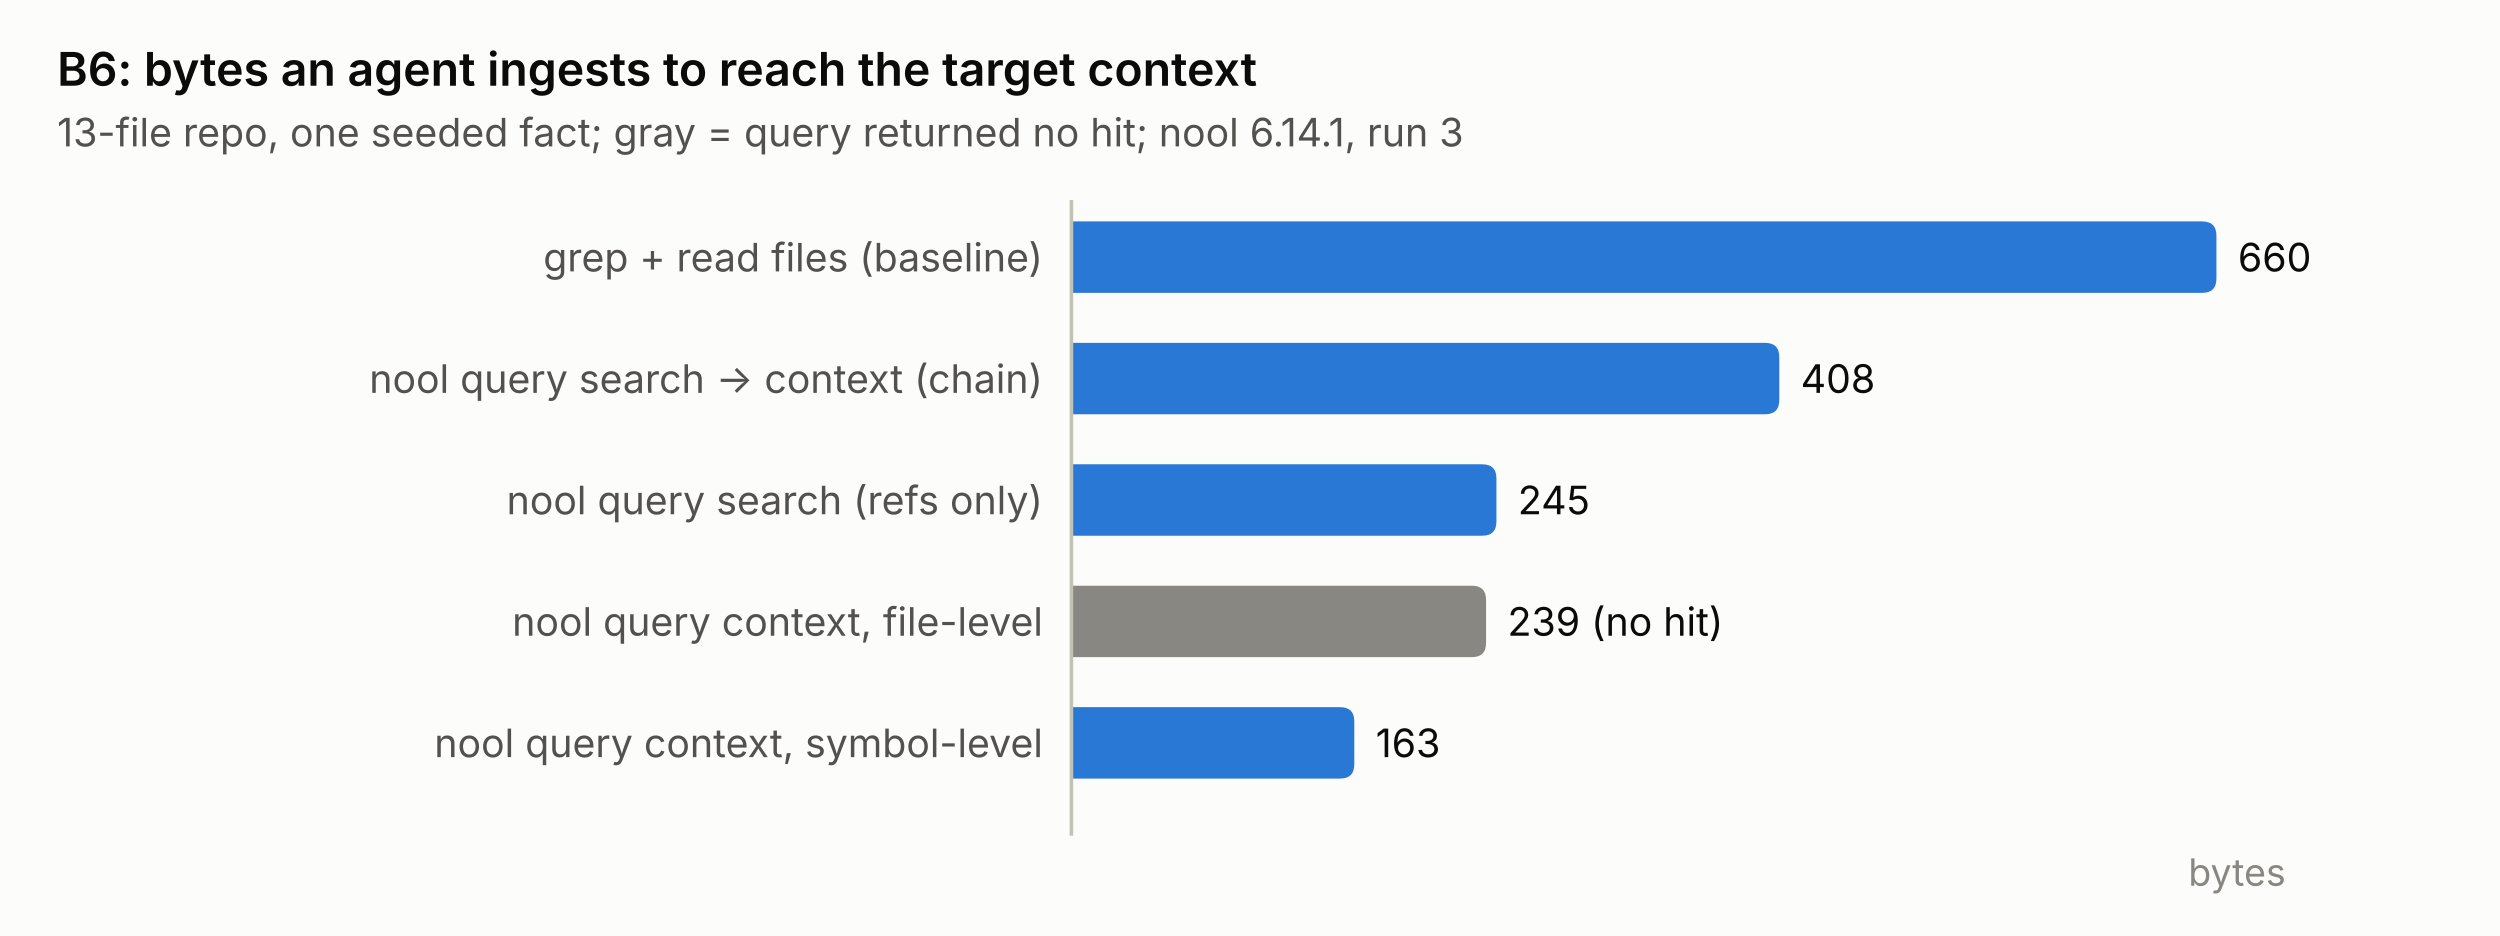
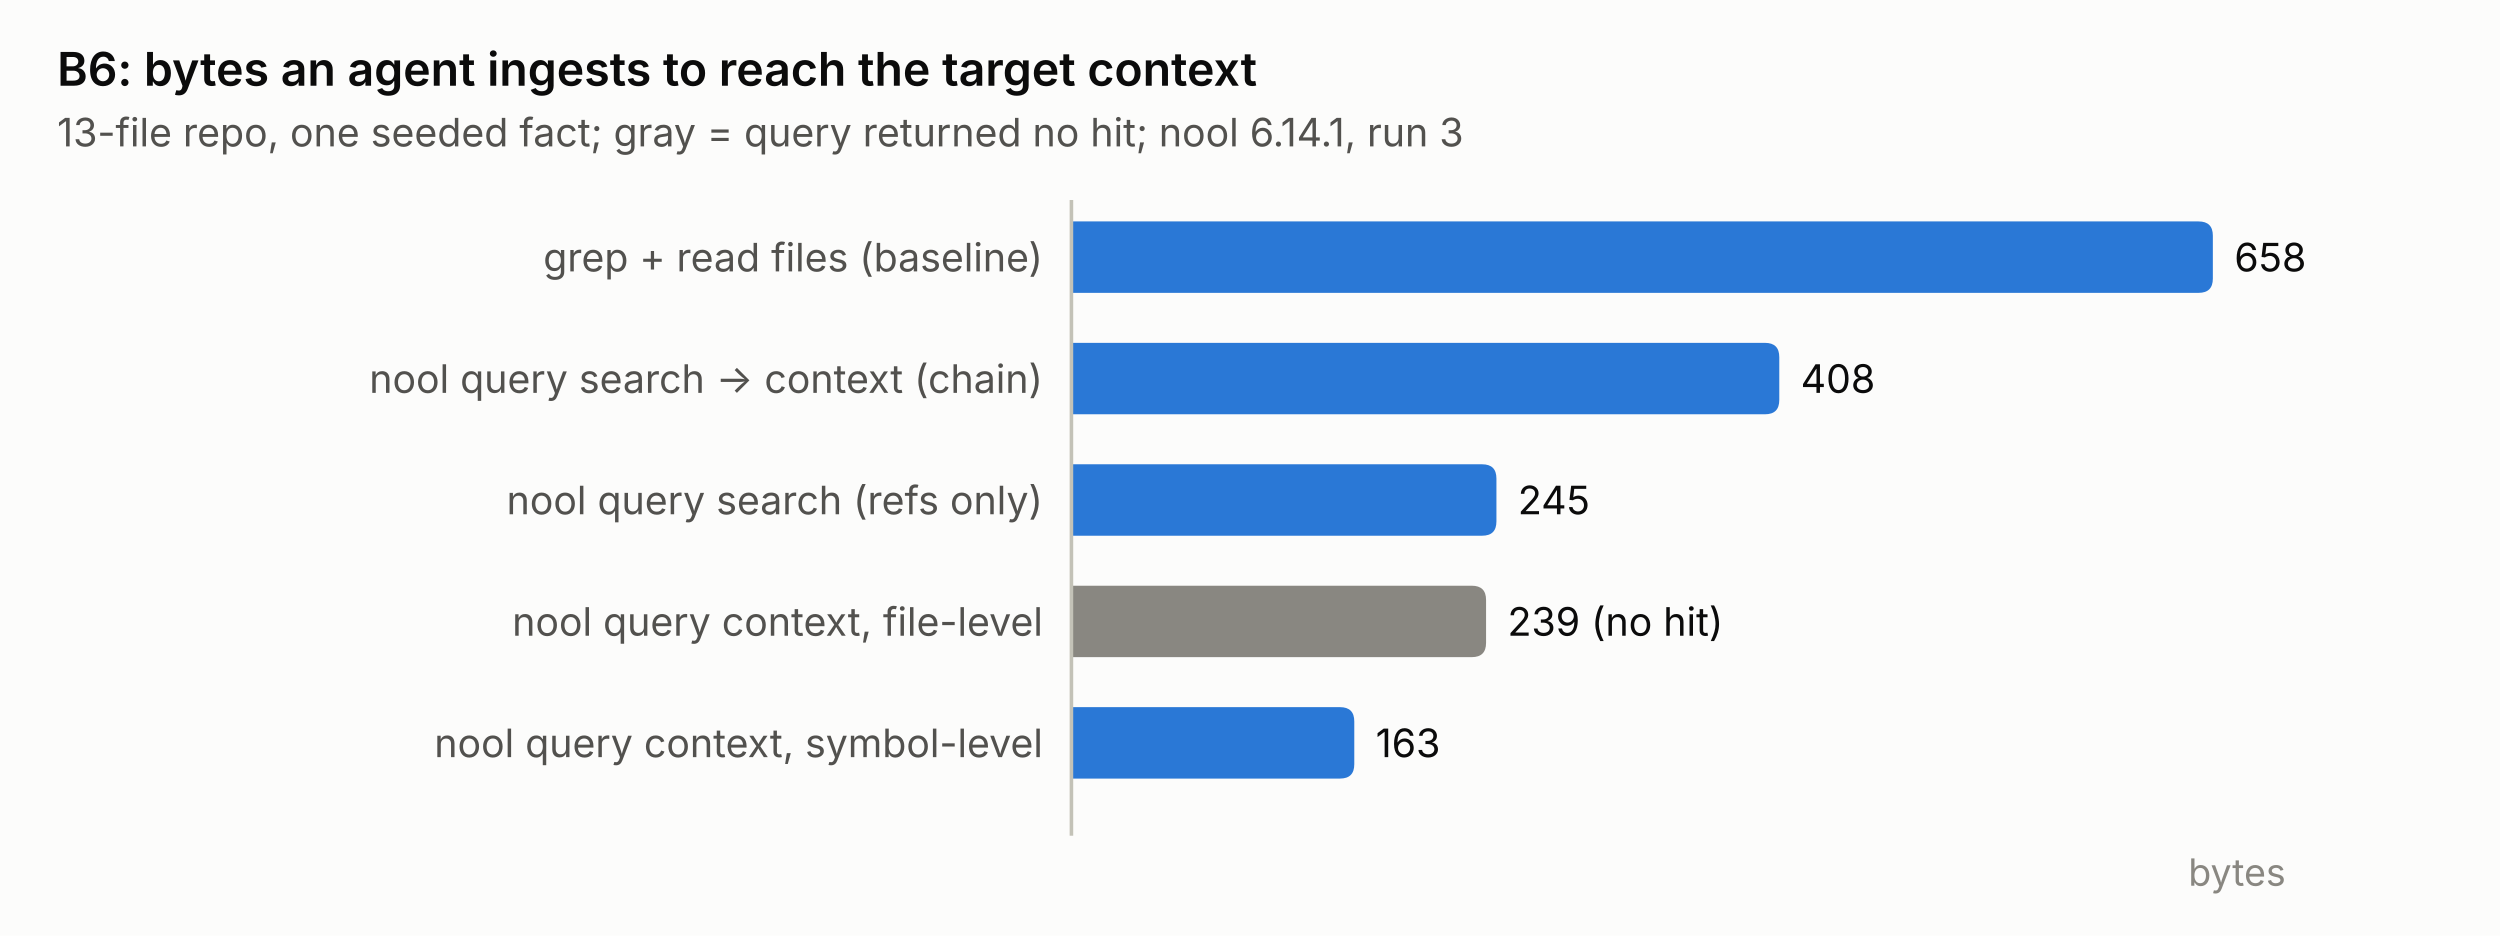
<svg xmlns="http://www.w3.org/2000/svg" width="700" height="262" viewBox="0 0 700 262" font-family="system-ui, -apple-system, 'Segoe UI', sans-serif">
  <rect width="700" height="262" fill="#fcfcfb" />
  <text x="16.0" y="24.0" font-size="13" fill="#0b0b0b" text-anchor="start" font-weight="600">B6: bytes an agent ingests to reach the target context</text>
  <text x="16.0" y="41.0" font-size="11" fill="#52514e" text-anchor="start" font-weight="normal">13-file repo, one seeded fact; gray = query returned no hit; nool 6.14.1, run 3</text>
  <text x="292.0" y="76.0" font-size="11" fill="#52514e" text-anchor="end" font-weight="normal">grep + read files (baseline)</text>
-   <path d="M 300.0 62.0 L 616.6 62.0 Q 620.6 62.0 620.6 66.0 L 620.6 78.0 Q 620.6 82.0 616.6 82.0 L 300.0 82.0 Z" fill="#2a78d6" />
-   <text x="626.6" y="76.0" font-size="11" fill="#0b0b0b" text-anchor="start" font-weight="normal">660</text>
+   <path d="M 300.0 62.0 L 615.6 62.0 Q 619.6 62.0 619.6 66.0 L 619.6 78.0 Q 619.6 82.0 615.6 82.0 L 300.0 82.0 Z" fill="#2a78d6" />
+   <text x="625.6" y="76.0" font-size="11" fill="#0b0b0b" text-anchor="start" font-weight="normal">658</text>
  <text x="292.0" y="110.0" font-size="11" fill="#52514e" text-anchor="end" font-weight="normal">nool query search → context (chain)</text>
  <path d="M 300.0 96.0 L 494.2 96.0 Q 498.2 96.0 498.2 100.0 L 498.2 112.0 Q 498.2 116.0 494.2 116.0 L 300.0 116.0 Z" fill="#2a78d6" />
  <text x="504.2" y="110.0" font-size="11" fill="#0b0b0b" text-anchor="start" font-weight="normal">408</text>
  <text x="292.0" y="144.0" font-size="11" fill="#52514e" text-anchor="end" font-weight="normal">nool query search (refs only)</text>
  <path d="M 300.0 130.0 L 415.0 130.0 Q 419.0 130.0 419.0 134.0 L 419.0 146.0 Q 419.0 150.0 415.0 150.0 L 300.0 150.0 Z" fill="#2a78d6" />
  <text x="425.0" y="144.0" font-size="11" fill="#0b0b0b" text-anchor="start" font-weight="normal">245</text>
  <text x="292.0" y="178.0" font-size="11" fill="#52514e" text-anchor="end" font-weight="normal">nool query context, file-level</text>
  <path d="M 300.0 164.0 L 412.1 164.0 Q 416.1 164.0 416.1 168.0 L 416.1 180.0 Q 416.1 184.0 412.1 184.0 L 300.0 184.0 Z" fill="#898781" />
  <text x="422.1" y="178.0" font-size="11" fill="#0b0b0b" text-anchor="start" font-weight="normal">239 (no hit)</text>
  <text x="292.0" y="212.0" font-size="11" fill="#52514e" text-anchor="end" font-weight="normal">nool query context, symbol-level</text>
  <path d="M 300.0 198.0 L 375.2 198.0 Q 379.2 198.0 379.2 202.0 L 379.2 214.0 Q 379.2 218.0 375.2 218.0 L 300.0 218.0 Z" fill="#2a78d6" />
  <text x="385.2" y="212.0" font-size="11" fill="#0b0b0b" text-anchor="start" font-weight="normal">163</text>
  <line x1="300.0" y1="234.0" x2="300.0" y2="56.0" stroke="#c3c2b7" stroke-width="1" />
  <text x="640.0" y="248.0" font-size="10.5" fill="#898781" text-anchor="end" font-weight="normal">bytes</text>
</svg>
